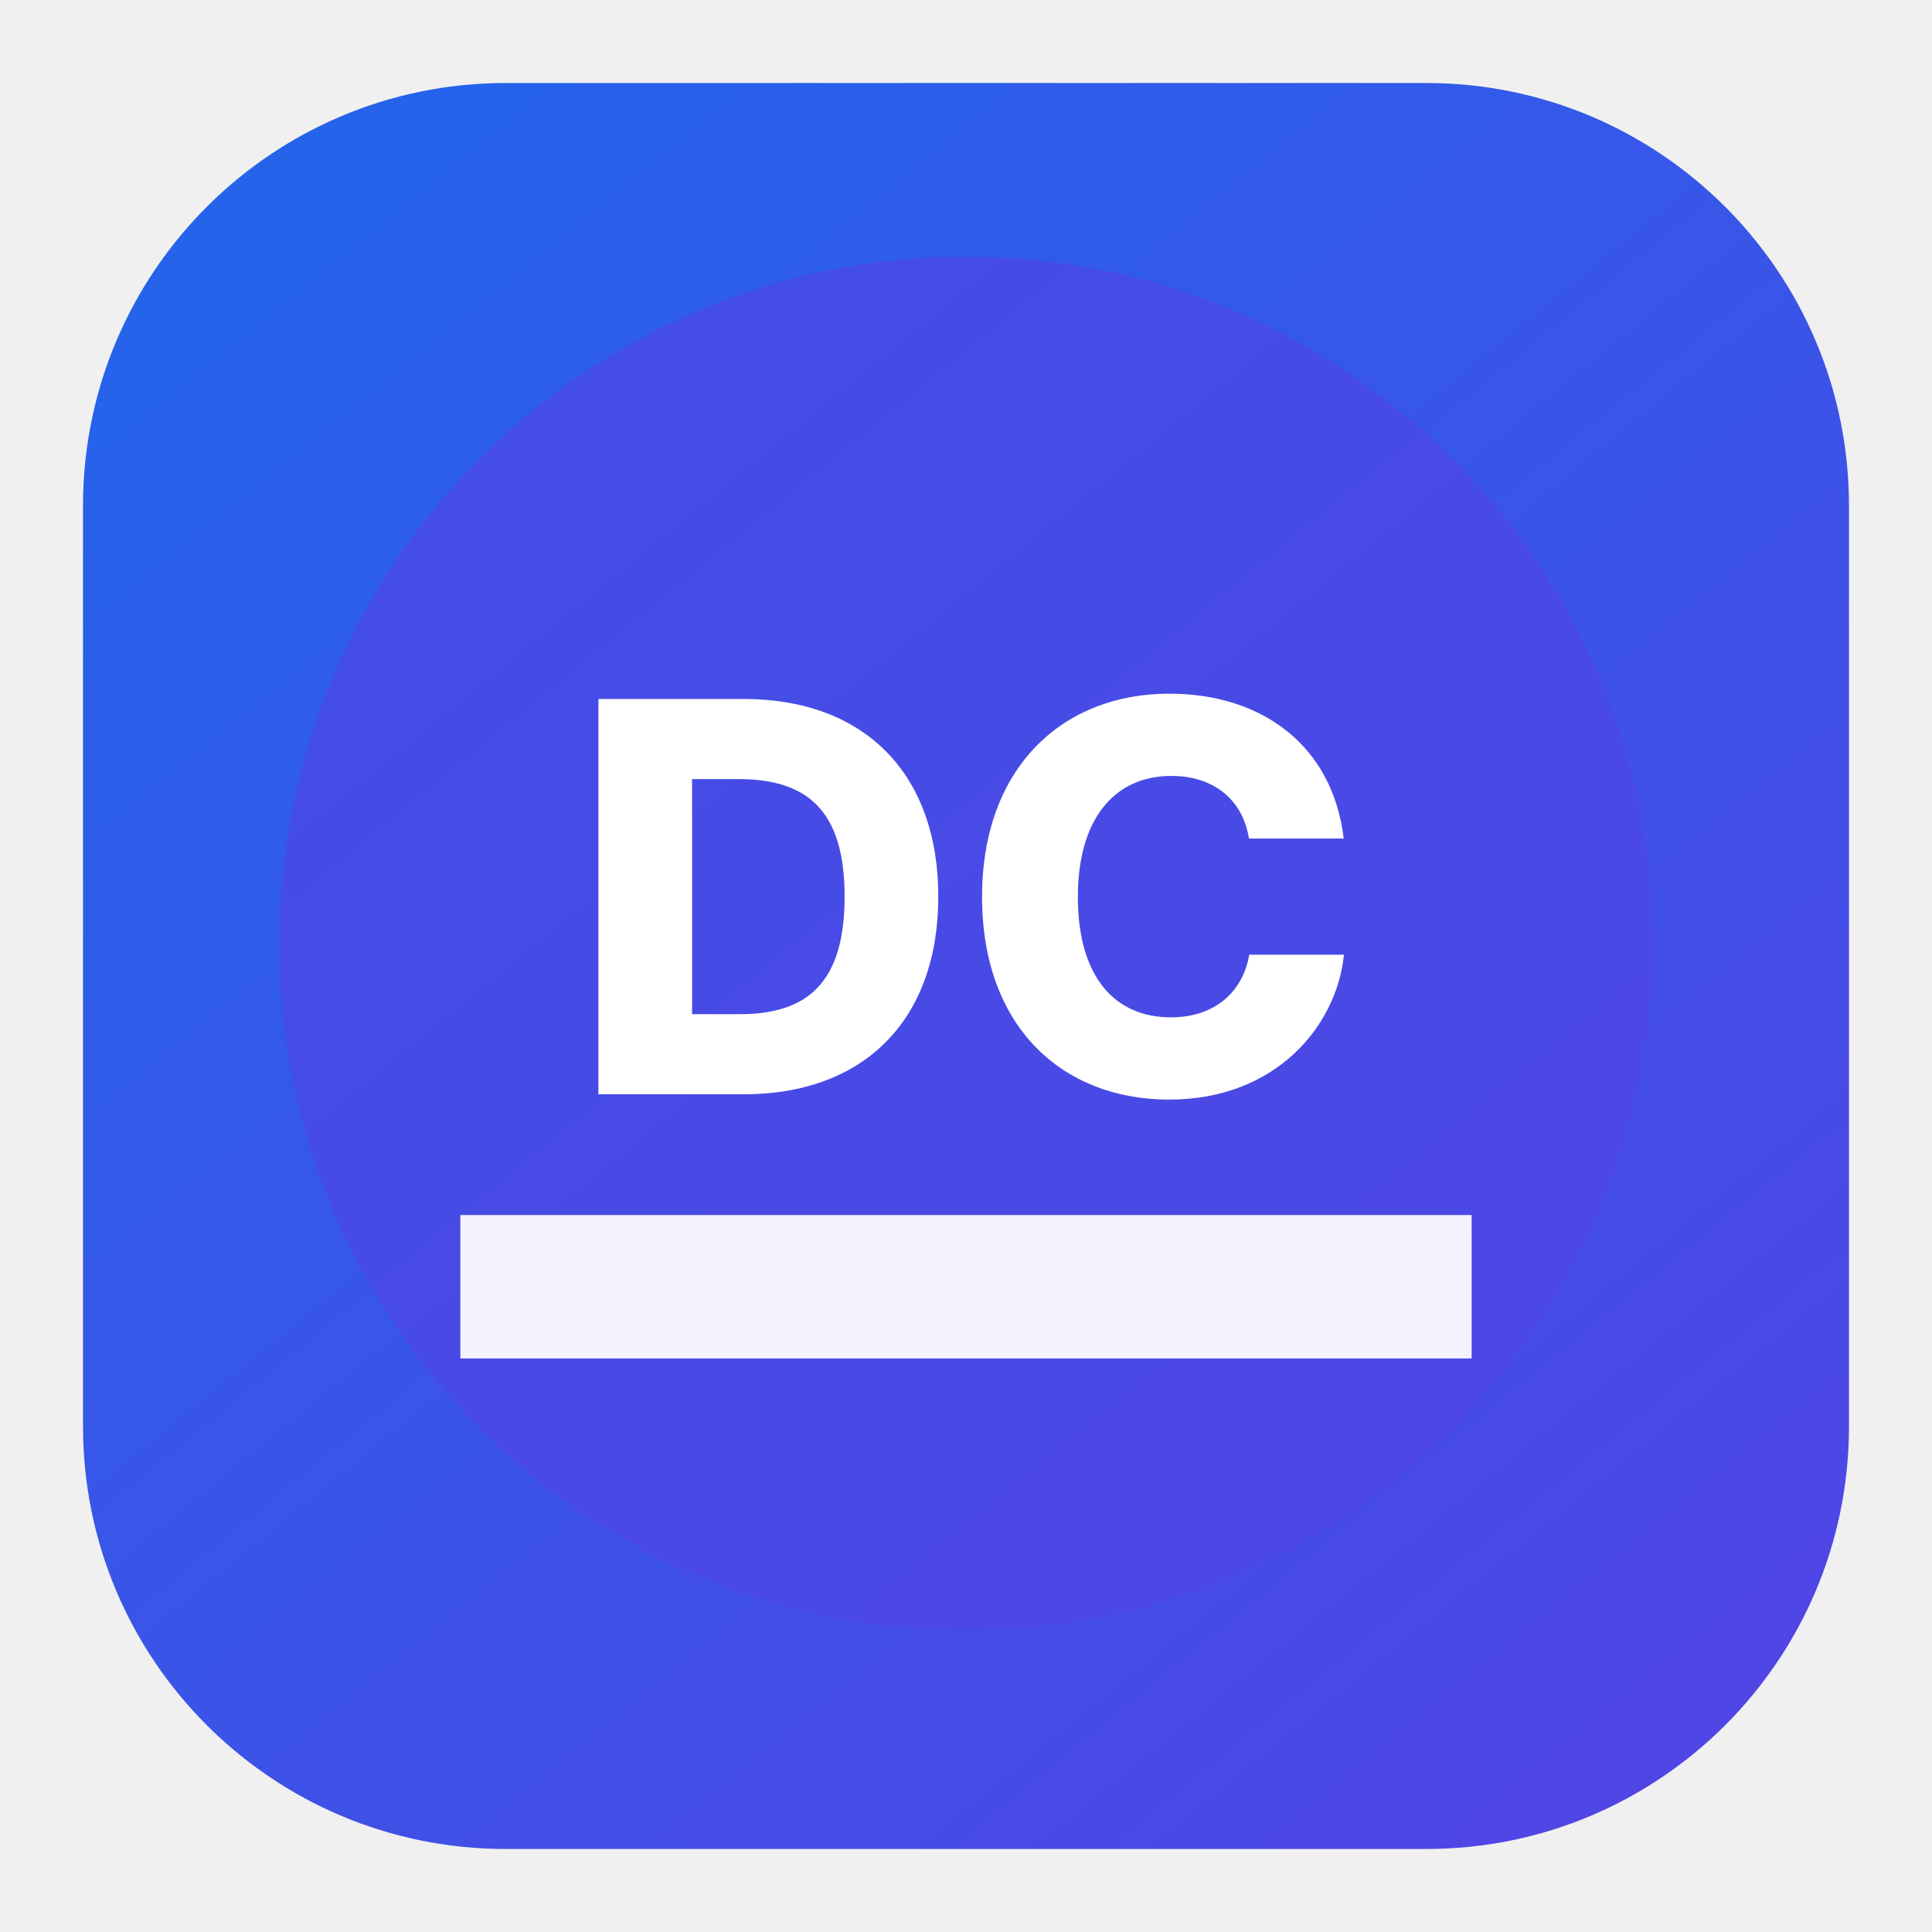
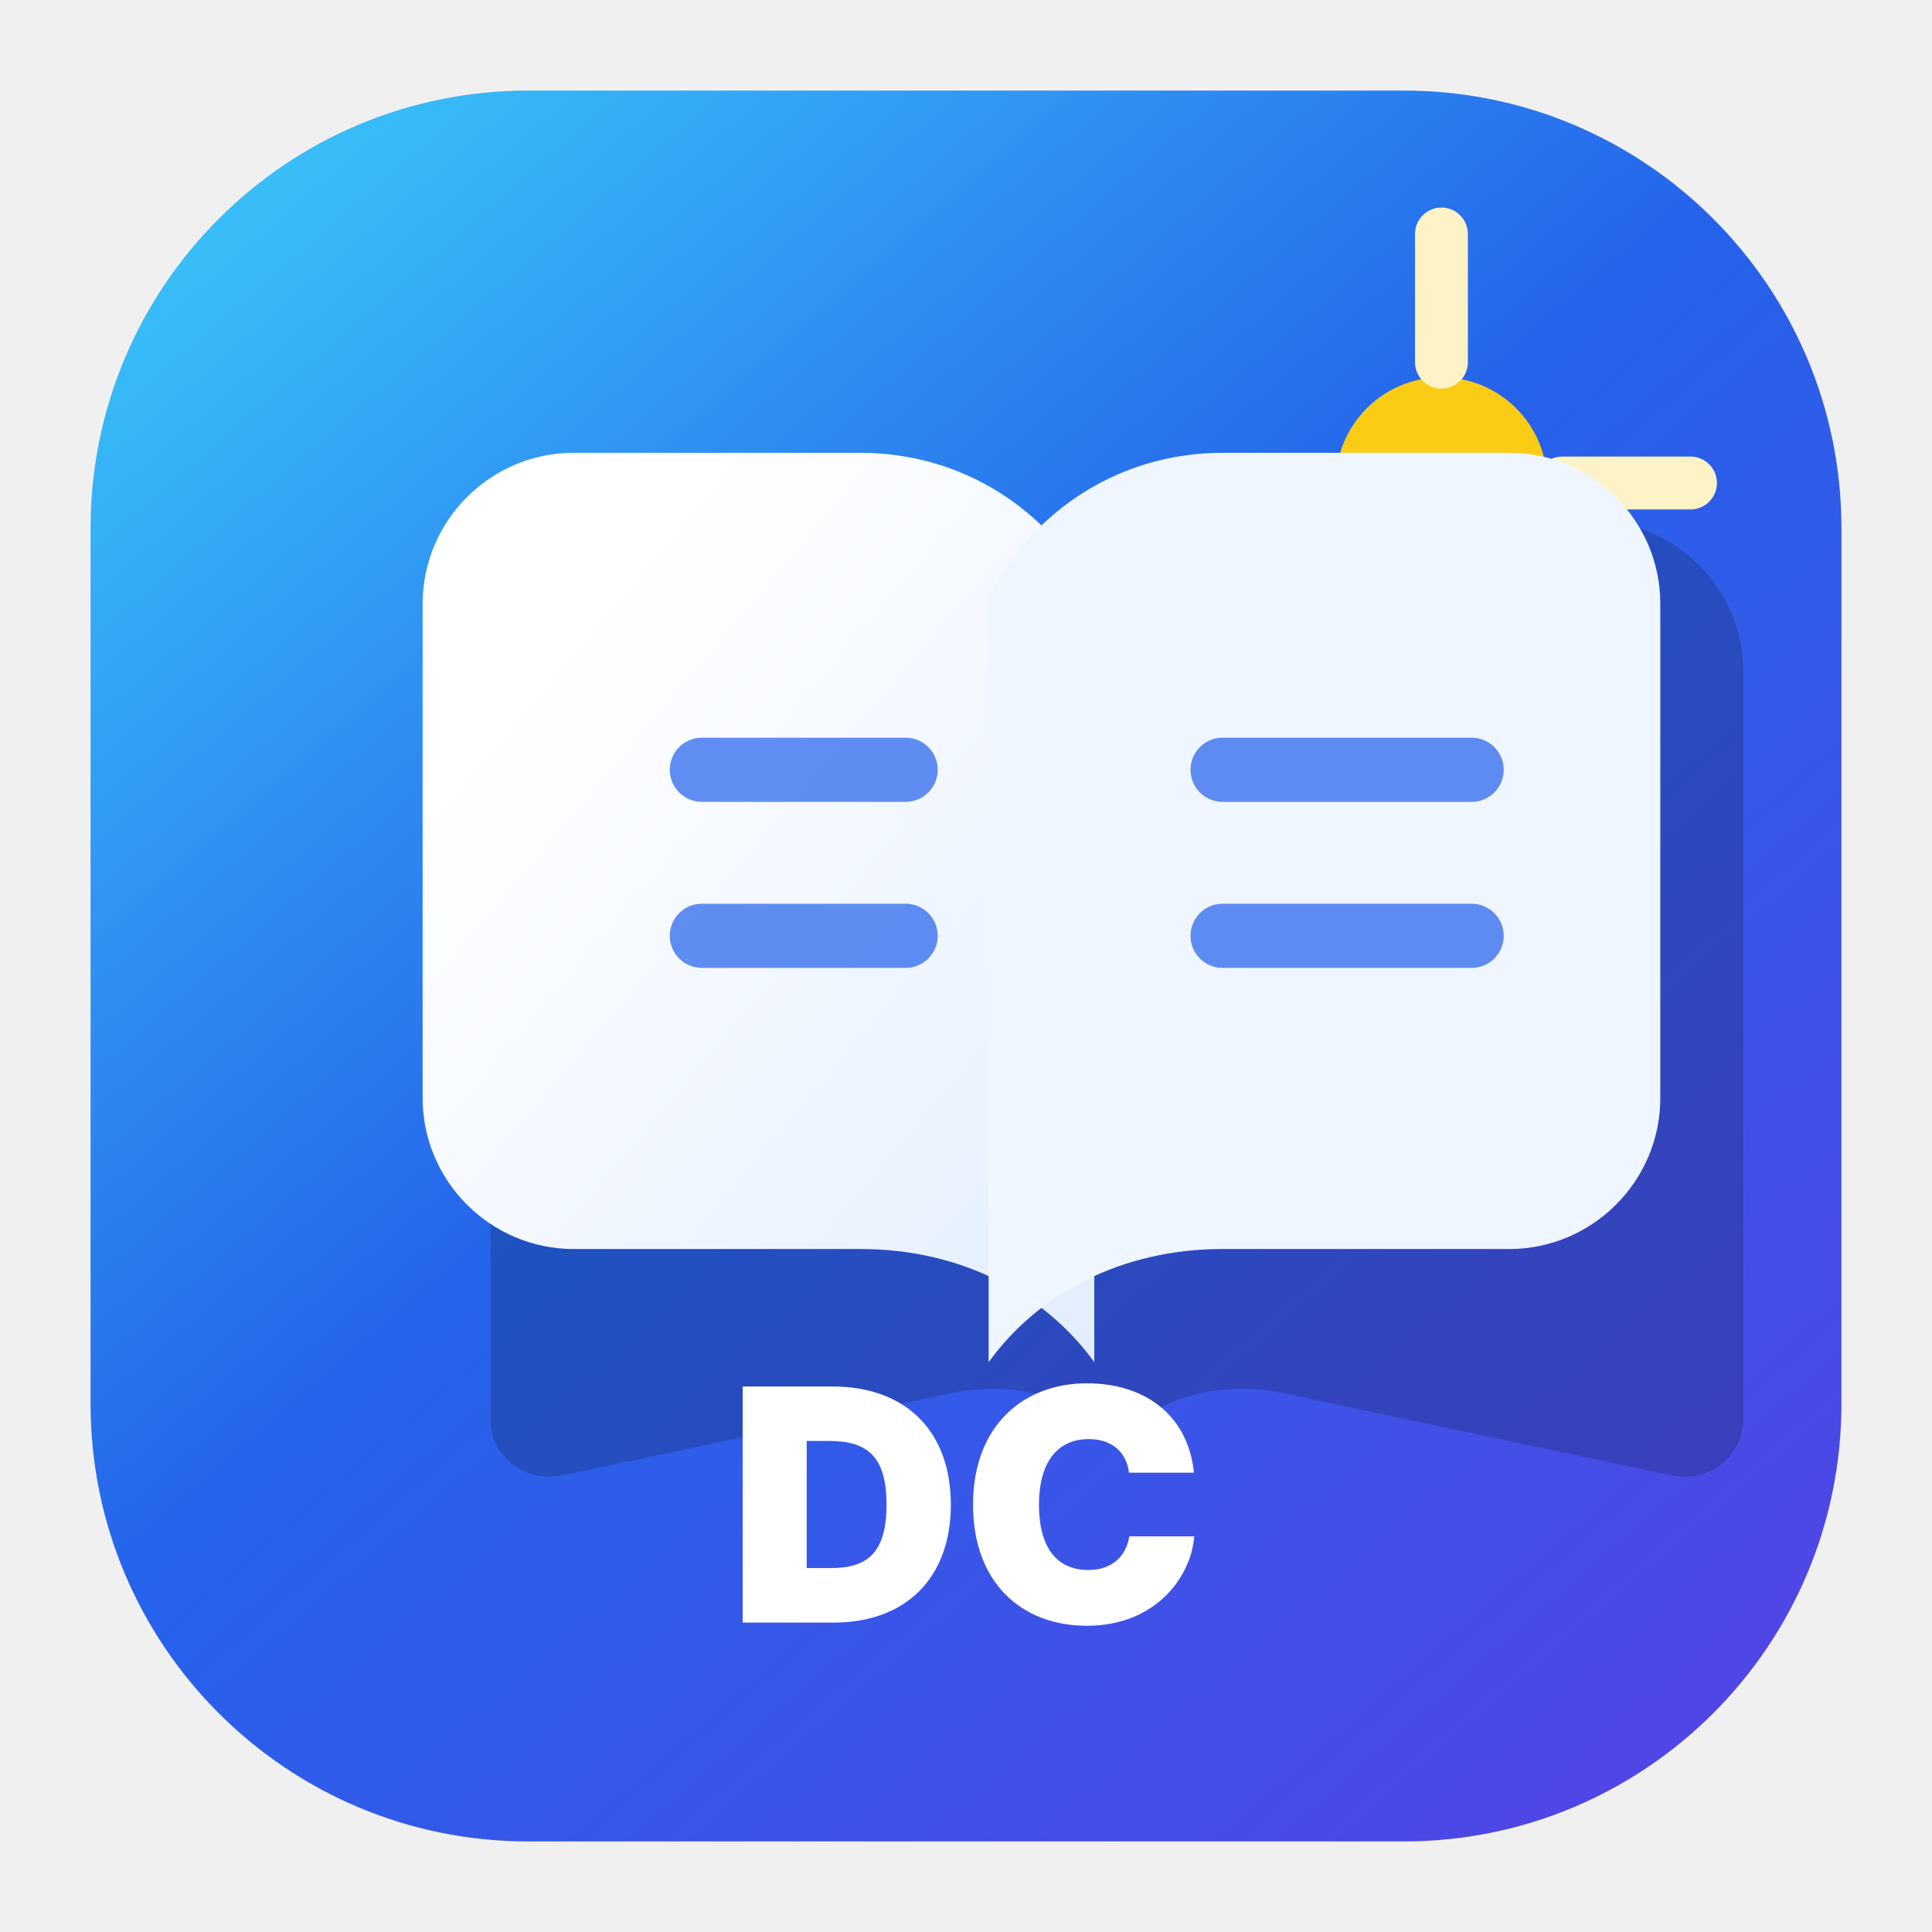
- <svg xmlns="http://www.w3.org/2000/svg" width="512" height="512" viewBox="0 0 512 512" role="img" aria-label="Digital Catalyst app icon">
+ <svg xmlns="http://www.w3.org/2000/svg" width="512" height="512" viewBox="0 0 512 512" role="img" aria-label="Digital Catalyst app logo">
  <defs>
-     <linearGradient id="bg" x1="80" y1="40" x2="432" y2="472" gradientUnits="userSpaceOnUse">
-       <stop stop-color="#2563eb" />
+     <linearGradient id="dc-bg-512" x1="76" y1="48" x2="436" y2="464" gradientUnits="userSpaceOnUse">
+       <stop stop-color="#38bdf8" />
+       <stop offset="0.46" stop-color="#2563eb" />
      <stop offset="1" stop-color="#4f46e5" />
    </linearGradient>
+     <linearGradient id="dc-page-512" x1="146" y1="170" x2="366" y2="356" gradientUnits="userSpaceOnUse">
+       <stop stop-color="#ffffff" />
+       <stop offset="1" stop-color="#dbeafe" />
+     </linearGradient>
  </defs>
-   <rect x="22" y="22" width="468" height="468" rx="112" fill="url(#bg)" />
-   <circle cx="256" cy="250" r="182" fill="#4f46e5" opacity=".7" />
-   <path d="M122 322h268v38H122z" fill="#fff" opacity=".94" />
-   <text x="256" y="290" text-anchor="middle" font-family="Inter, Arial, sans-serif" font-size="144" font-weight="800" fill="#fff">DC</text>
+   <rect x="24" y="24" width="464" height="464" rx="116" fill="url(#dc-bg-512)" />
+   <circle cx="382" cy="128" r="28" fill="#facc15" />
+   <path d="M382 62v34M382 160v34M316 128h34M414 128h34" stroke="#fef3c7" stroke-width="14" stroke-linecap="round" />
+   <path d="M130 178c0-22 18-40 40-40h70c24 0 45 13 56 33 11-20 32-33 56-33h70c22 0 40 18 40 40v198c0 10-9 17-19 15l-104-22c-16-3-31 1-43 12-12-11-27-15-43-12l-104 22c-10 2-19-5-19-15V178z" fill="#0f172a" opacity=".23" />
+   <path d="M112 160c0-22 18-40 40-40h76c27 0 50 15 62 38v203c-13-18-35-30-62-30h-76c-22 0-40-18-40-40V160z" fill="url(#dc-page-512)" />
+   <path d="M400 120c22 0 40 18 40 40v131c0 22-18 40-40 40h-76c-27 0-49 12-62 30V158c12-23 35-38 62-38h76z" fill="#eff6ff" />
+   <path d="M186 204h54M186 248h54M324 204h66M324 248h66" stroke="#2563eb" stroke-width="17" stroke-linecap="round" opacity=".72" />
+   <text x="256" y="430" text-anchor="middle" font-family="Inter, Arial, sans-serif" font-size="86" font-weight="900" fill="#fff">DC</text>
</svg>
